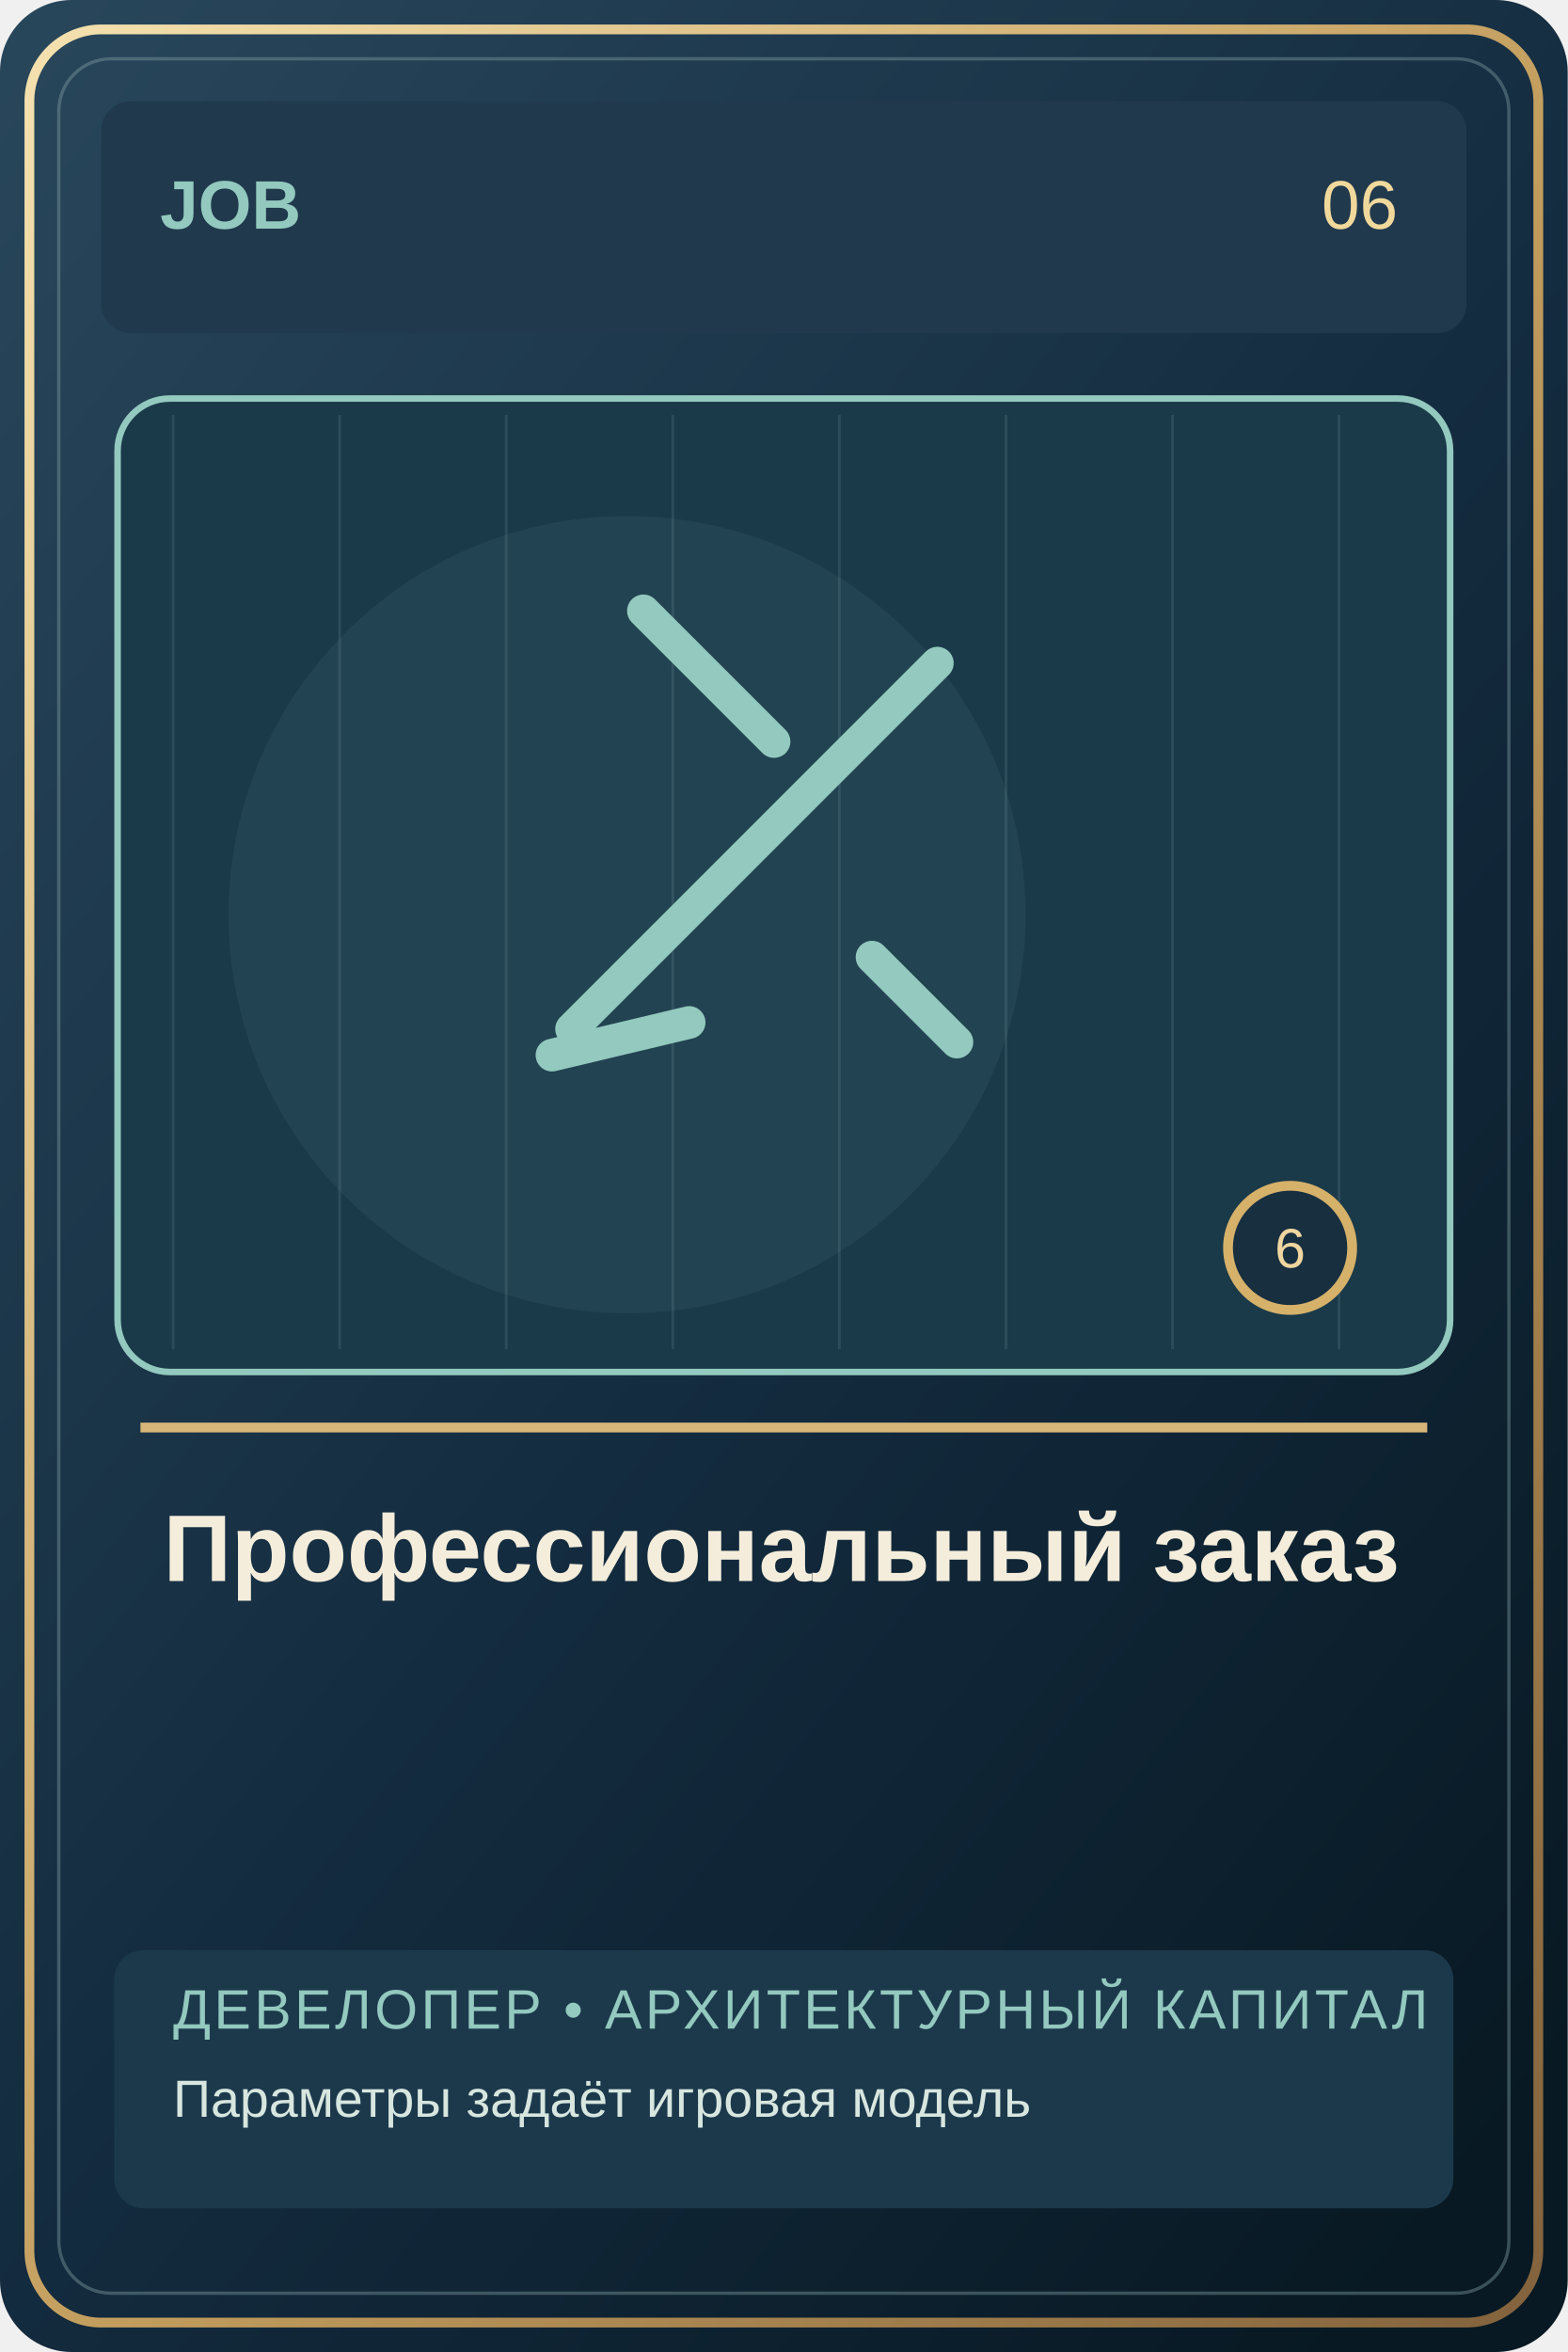
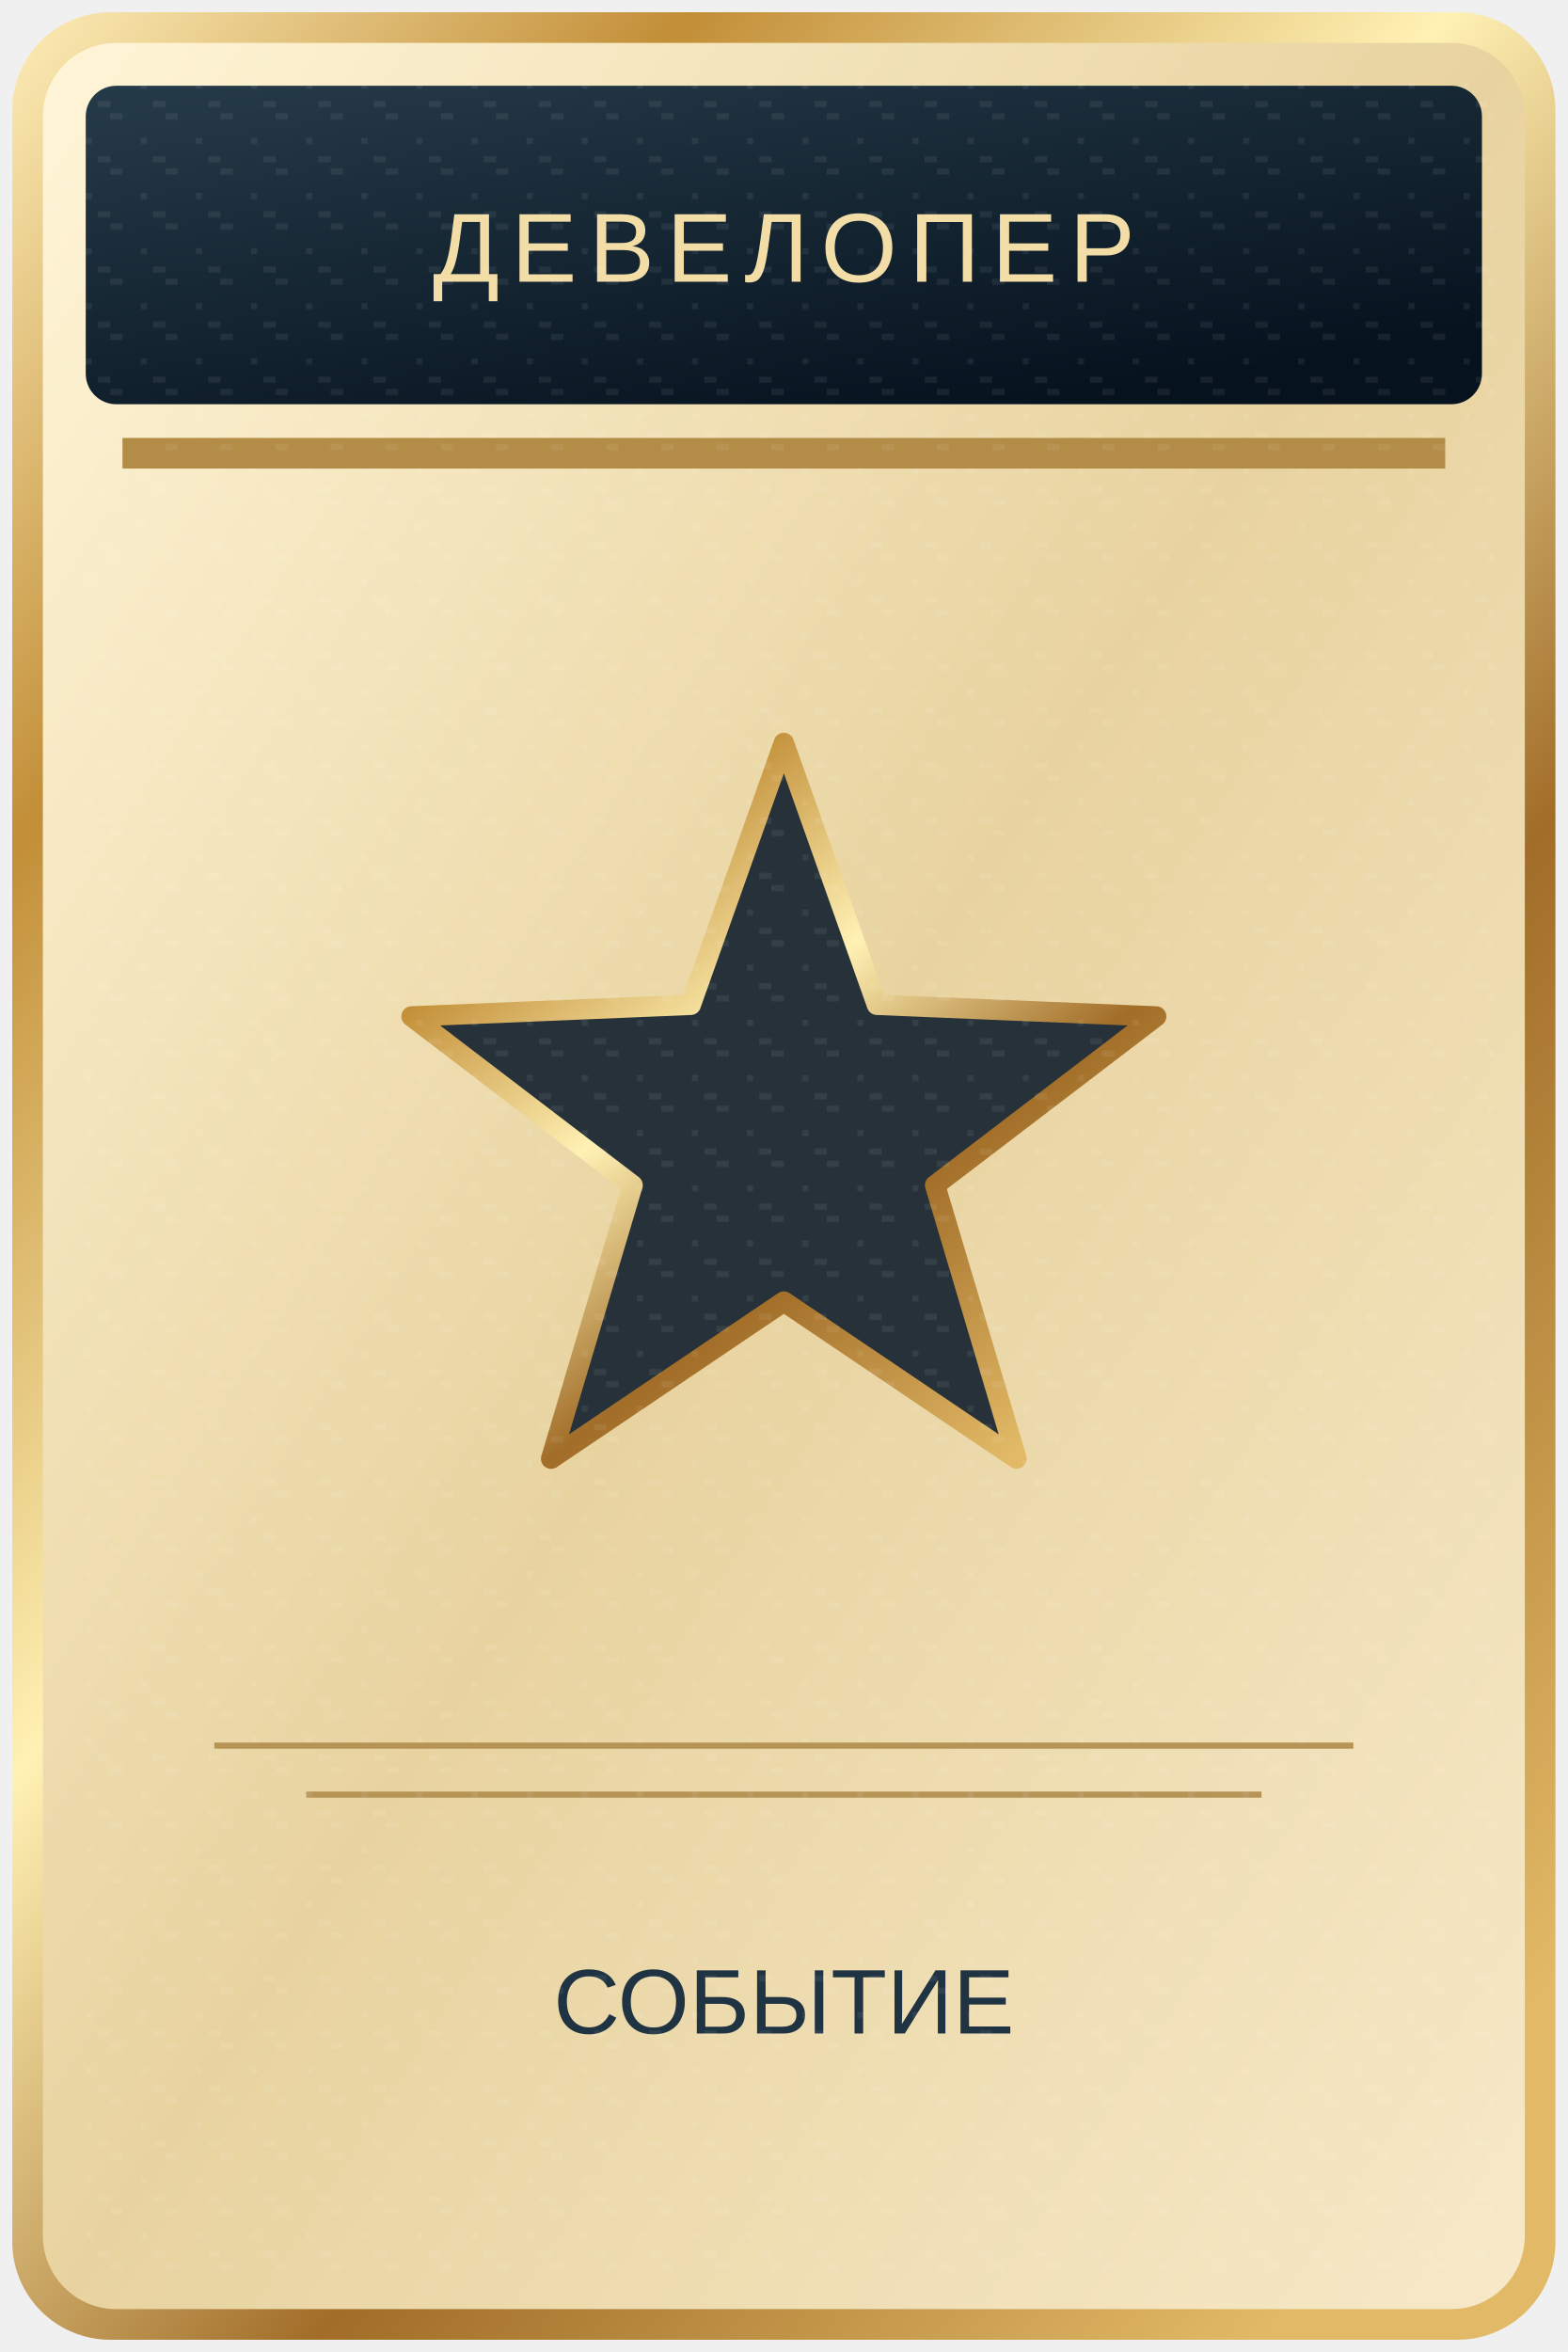
- <svg xmlns="http://www.w3.org/2000/svg" viewBox="0 0 480 720" width="480" height="720" role="img" aria-label="Профессиональный заказ">
+ <svg xmlns="http://www.w3.org/2000/svg" viewBox="0 0 256 384" role="img" aria-label="Профессиональный заказ">
  <defs>
-     <linearGradient id="bg" x2=".85" y2="1">
-       <stop stop-color="#29475b" />
-       <stop offset=".55" stop-color="#142c40" />
-       <stop offset="1" stop-color="#081923" />
+     <linearGradient id="gold" x2="0.8" y2="1">
+       <stop stop-color="#fff0bc" />
+       <stop offset=".22" stop-color="#c28e37" />
+       <stop offset=".46" stop-color="#fff1b4" />
+       <stop offset=".7" stop-color="#a16d28" />
+       <stop offset="1" stop-color="#e2ba67" />
    </linearGradient>
-     <linearGradient id="gold" x2="1" y2="1">
-       <stop stop-color="#f4e1af" />
-       <stop offset=".53" stop-color="#c29d5d" />
-       <stop offset="1" stop-color="#83633d" />
+     <linearGradient id="cream" x2="1" y2="1">
+       <stop stop-color="#fff5d7" />
+       <stop offset=".5" stop-color="#e8d3a0" />
+       <stop offset="1" stop-color="#f7e9c8" />
+     </linearGradient>
+     <linearGradient id="navy" x2=".7" y2="1">
+       <stop stop-color="#263b49" />
+       <stop offset="1" stop-color="#06121e" />
    </linearGradient>
    <linearGradient id="glass" x2="1" y2="1">
-       <stop stop-color="#bddad8" />
-       <stop offset="1" stop-color="#627f99" />
+       <stop stop-color="#d4e9e8" />
+       <stop offset=".45" stop-color="#6495ad" />
+       <stop offset="1" stop-color="#294453" />
    </linearGradient>
+     <pattern id="grain" width="9" height="9" patternUnits="userSpaceOnUse">
+       <path d="M0 1h2m3 4h1m1 3h2" stroke="#fff" opacity=".07" />
+     </pattern>
  </defs>
-   <rect width="480" height="720" rx="22" fill="url(#bg)" />
-   <rect x="9" y="9" width="462" height="702" rx="22" stroke="url(#gold)" stroke-width="3" fill="none" />
-   <rect x="18" y="18" width="444" height="684" rx="16" stroke="#7b989d" stroke-opacity=".44" fill="none" />
-   <rect x="31" y="31" width="418" height="71" rx="9" fill="#20394d" />
-   <text x="49" y="70" font-family="Arial,sans-serif" font-size="21" font-weight="700" fill="#93c9be">JOB</text>
-   <text x="428" y="70" text-anchor="end" font-size="21" fill="#f1d99c" font-family="Arial,sans-serif">06</text>
-   <rect x="36" y="122" width="408" height="298" rx="16" fill="#1a3a49" stroke="#93c9be" stroke-width="2" />
-   <path d="M53 127v286" stroke="#7798a3" stroke-width=".8" opacity=".2" />
-   <path d="M104 127v286" stroke="#7798a3" stroke-width=".8" opacity=".2" />
-   <path d="M155 127v286" stroke="#7798a3" stroke-width=".8" opacity=".2" />
-   <path d="M206 127v286" stroke="#7798a3" stroke-width=".8" opacity=".2" />
-   <path d="M257 127v286" stroke="#7798a3" stroke-width=".8" opacity=".2" />
-   <path d="M308 127v286" stroke="#7798a3" stroke-width=".8" opacity=".2" />
-   <path d="M359 127v286" stroke="#7798a3" stroke-width=".8" opacity=".2" />
-   <path d="M410 127v286" stroke="#7798a3" stroke-width=".8" opacity=".2" />
-   <circle cx="192" cy="280" r="122" fill="#93c9be" opacity=".07" />
-   <g transform="translate(243 265) scale(2.0)" style="color:#93c9be">
-     <g transform="scale(1)" stroke="currentColor" stroke-linecap="round" stroke-linejoin="round" stroke-width="5" fill="none">
-       <path d="M-34 25L22-31m-45-8l20 20m-34 48l21 -5m28-10l13 13" />
+   <rect x="2" y="2" width="252" height="380" rx="16" fill="url(#gold)" />
+   <rect x="7" y="7" width="242" height="370" rx="12" fill="url(#cream)" />
+   <rect x="14" y="14" width="228" height="52" rx="5" fill="url(#navy)" />
+   <path d="M20 74h216" stroke="#b38c47" stroke-width="5" />
+   <g transform="translate(128 184) scale(.95)">
+     <g fill="#263139" stroke="url(#gold)" stroke-width="3.5" stroke-linejoin="round" stroke-linecap="round">
+       <path d="M0-66l16 45 48 2-38 29 14 47L0 30-40 57l14-47-38-29 48-2z" />
    </g>
  </g>
-   <circle cx="395" cy="382" r="19" fill="#182f40" stroke="#d6b16a" stroke-width="3" />
-   <text x="395" y="388" fill="#efd6a0" text-anchor="middle" font-size="17" font-family="Arial,sans-serif">6</text>
-   <path d="M43 437h394" stroke="#d6b679" stroke-width="3" />
-   <text x="50" y="484" font-size="29" font-weight="700" font-family="Arial,sans-serif" fill="#f4eddb">
-     <tspan x="50" dy="0">Профессиональный заказ</tspan>
-   </text>
-   <rect x="35" y="597" width="410" height="79" rx="9" fill="#1c394c" />
-   <text x="53" y="621" fill="#93c9be" font-size="17" font-family="Arial,sans-serif" letter-spacing="1">ДЕВЕЛОПЕР • АРХИТЕКТУРНЫЙ КАПИТАЛ</text>
-   <text x="53" y="648" fill="#d7e6df" font-size="16" font-family="Arial,sans-serif">Параметры задаёт игровая модель</text>
+   <path d="M35 285h186m-171 8h156" stroke="#b59456" />
+   <text x="128" y="46" text-anchor="middle" font-family="Arial,sans-serif" font-size="16" fill="#f3dda6" letter-spacing="2">ДЕВЕЛОПЕР</text>
+   <text x="128" y="332" text-anchor="middle" font-family="Arial,sans-serif" font-size="15" fill="#203342">СОБЫТИЕ</text>
+   <rect x="12" y="12" width="232" height="360" rx="9" fill="url(#grain)" />
</svg>
